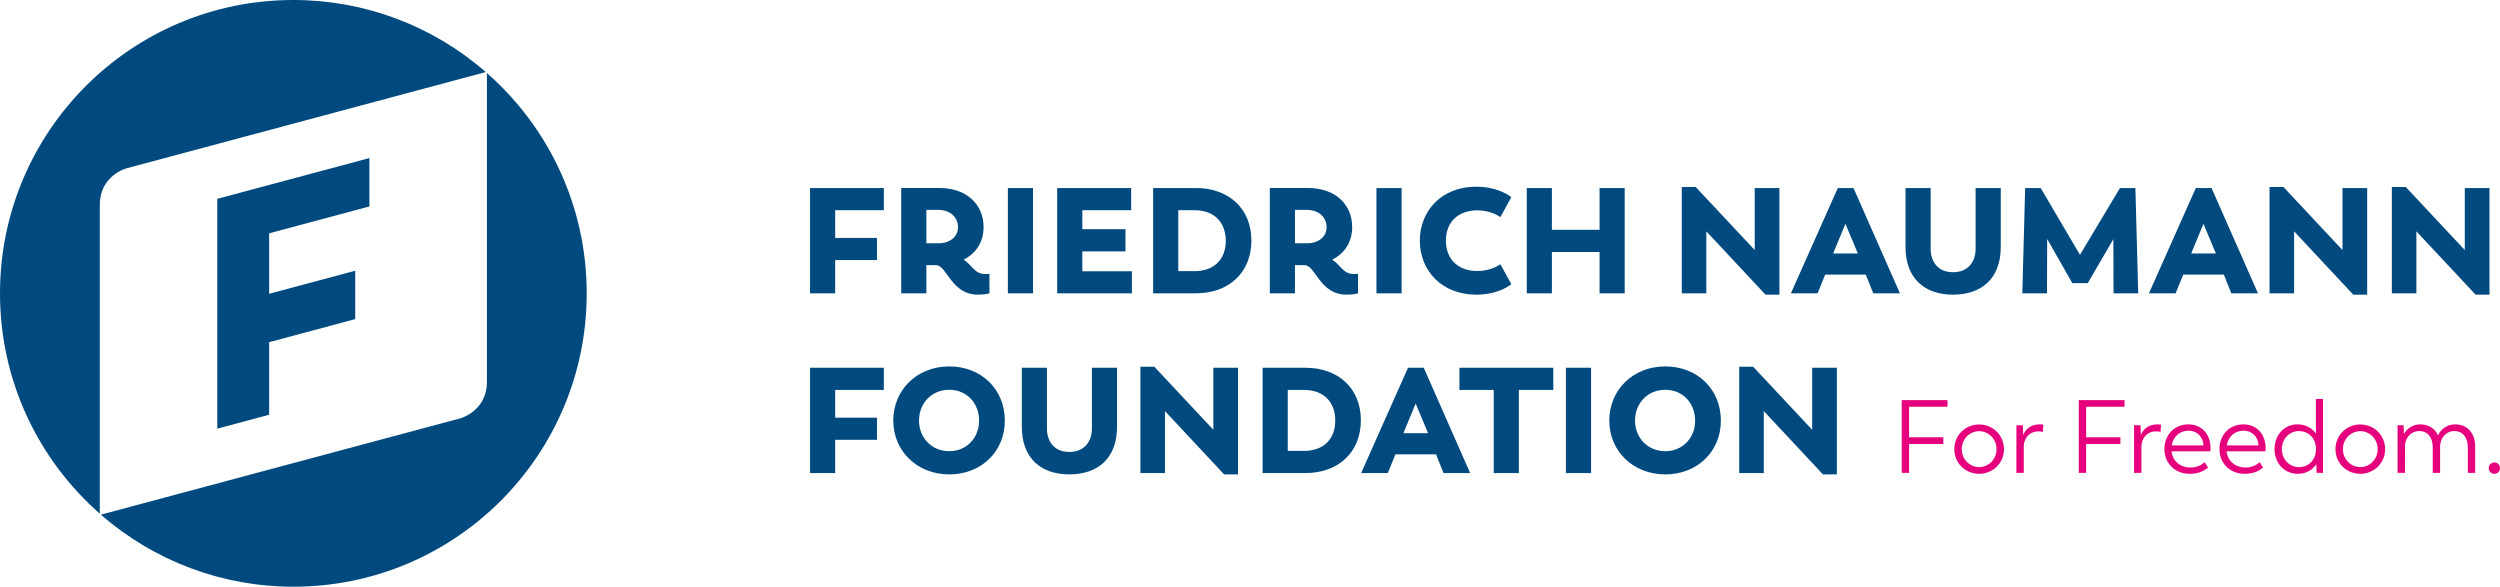
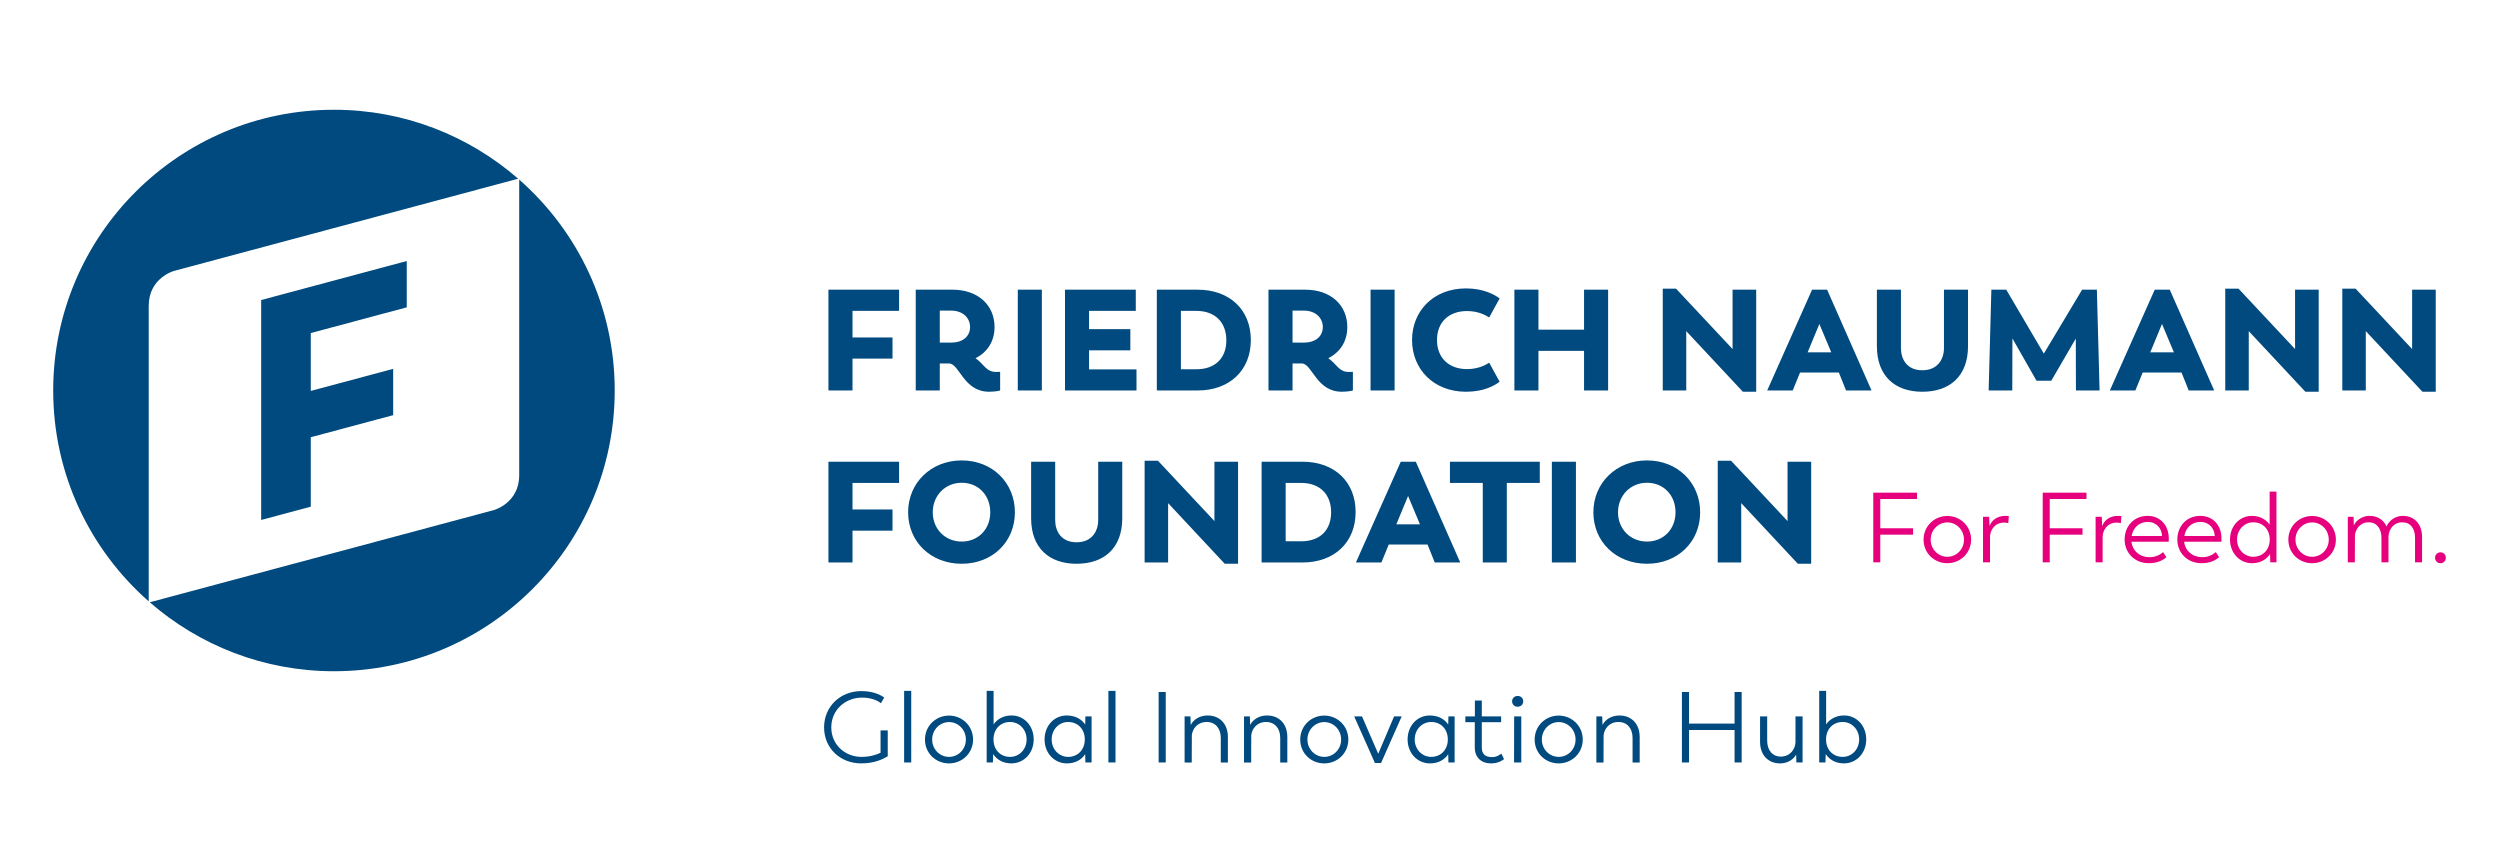
- <svg xmlns="http://www.w3.org/2000/svg" width="243" height="57.028" viewBox="0 0 243 57.028" class="">
-   <path d="M85.91 37.9v-2.153h-7.175V45.98h2.444v-3.232h4.062v-2.153h-4.062V37.9h4.731zm6.36 8.211c3.117 0 5.4-2.226 5.4-5.226 0-3.043-2.283-5.269-5.4-5.269-3.145 0-5.444 2.284-5.444 5.27 0 2.941 2.299 5.225 5.444 5.225zm0-2.255c-1.704 0-2.942-1.296-2.942-2.97 0-1.705 1.238-3 2.942-3 1.675 0 2.898 1.28 2.898 3 0 1.689-1.223 2.97-2.898 2.97zm11.663 2.255c2.796 0 4.643-1.586 4.643-4.628v-5.736h-2.443v5.925c0 1.136-.642 2.257-2.2 2.257-1.544 0-2.17-1.121-2.17-2.257v-5.925H99.32v5.736c0 3.042 1.847 4.628 4.614 4.628zm14.003-10.364v6.026l-5.736-6.128h-1.353V45.98h2.385v-6.026l5.751 6.157h1.353V35.747h-2.4zm8.954 0h-4.162V45.98h4.162c3.232 0 5.386-2.051 5.386-5.124 0-3.072-2.154-5.109-5.386-5.109zm-.146 8.08h-1.573V37.9h1.573c1.937 0 3.044 1.194 3.044 2.985 0 1.762-1.107 2.942-3.044 2.942zm13.566 2.153h2.59l-4.511-10.233h-1.53l-4.555 10.233h2.59l.743-1.82h3.945l.728 1.82zm-2.707-6.753l1.207 2.882h-2.402l1.195-2.882zm13.378-3.48h-9.126V37.9h3.335v8.08h2.443V37.9h3.348v-2.153zm1.226 10.233h2.445V35.747h-2.445V45.98zm9.66.131c3.117 0 5.401-2.226 5.401-5.226 0-3.043-2.284-5.269-5.4-5.269-3.146 0-5.445 2.284-5.445 5.27 0 2.941 2.299 5.225 5.445 5.225zm0-2.255c-1.703 0-2.941-1.296-2.941-2.97 0-1.705 1.238-3 2.942-3 1.675 0 2.898 1.28 2.898 3 0 1.689-1.223 2.97-2.898 2.97zm14.276-8.109v6.026l-5.737-6.128h-1.352V45.98h2.385v-6.026l5.751 6.157h1.353V35.747h-2.4zM85.91 20.43v-2.153h-7.175V28.51h2.444v-3.232h4.062v-2.153h-4.062V20.43h4.731zm9.855 6.204c-1.033 0-1.237-.818-2.096-1.4 1.222-.61 1.935-1.73 1.935-3.158 0-2.243-1.687-3.8-4.265-3.8H87.6V28.51h2.444v-2.737h.962c1.049.043 1.456 2.868 4.047 2.868.742 0 1.12-.131 1.12-.131v-1.891c-.13.015-.276.015-.407.015zm-5.722-2.985V20.4h1.152c1.18 0 1.922.728 1.922 1.675 0 .918-.758 1.573-1.908 1.573h-1.166zm7.922 4.86h2.444V18.278h-2.444V28.51zm7.238-2.138v-1.938h4.192V22.28h-4.192v-1.85h4.746v-2.153h-7.19V28.51h7.263v-2.14h-4.819zm11.044-8.094h-4.162V28.51h4.162c3.234 0 5.387-2.051 5.387-5.124 0-3.073-2.153-5.11-5.387-5.11zm-.145 8.08h-1.573V20.43h1.573c1.937 0 3.043 1.194 3.043 2.985 0 1.762-1.106 2.942-3.043 2.942zm15.489.277c-1.032 0-1.236-.818-2.095-1.4 1.222-.61 1.935-1.73 1.935-3.158 0-2.243-1.687-3.8-4.265-3.8h-3.74V28.51h2.444v-2.737h.962c1.048.043 1.456 2.868 4.046 2.868.743 0 1.122-.131 1.122-.131v-1.891c-.132.015-.277.015-.409.015zm-5.721-2.985V20.4h1.15c1.181 0 1.924.728 1.924 1.675 0 .918-.758 1.573-1.908 1.573h-1.166zm7.921 4.86h2.445V18.278h-2.445V28.51zm9.704.132c1.804 0 2.897-.626 3.406-1.019l-1.062-1.935c-.22.146-1.005.655-2.242.655-1.85 0-3.058-1.136-3.058-2.956 0-1.806 1.208-2.942 3.058-2.942 1.237 0 2.023.51 2.242.656l1.062-1.936c-.51-.393-1.66-1.018-3.406-1.018-3.335 0-5.487 2.313-5.487 5.24 0 2.942 2.152 5.255 5.487 5.255zm11.982-10.364v4.062h-4.633v-4.062h-2.443V28.51h2.443v-4.018h4.633v4.018h2.444V18.277h-2.444zm15.082 0v6.026l-5.738-6.128h-1.352V28.51h2.386v-6.026l5.751 6.157h1.353V18.277h-2.4zm11.523 10.233h2.591l-4.513-10.233h-1.527l-4.557 10.233h2.591l.742-1.82h3.945l.728 1.82zm-2.707-6.754l1.208 2.883h-2.402l1.194-2.883zm10.455 6.885c2.796 0 4.643-1.586 4.643-4.628v-5.736h-2.444v5.925c0 1.136-.64 2.257-2.2 2.257-1.542 0-2.17-1.121-2.17-2.257v-5.925h-2.443v5.736c0 3.042 1.848 4.628 4.614 4.628zm18.006-.131l-.277-10.233h-1.499l-3.888 6.492-3.815-6.492h-1.512l-.277 10.233h2.4l.016-5.284 2.447 4.294h1.5l2.49-4.28.014 5.27h2.4zm9.048 0h2.59l-4.511-10.233h-1.53l-4.555 10.233h2.59l.743-1.82h3.945l.728 1.82zm-2.709-6.754l1.209 2.883h-2.402l1.193-2.883zm13.514-3.48v6.027l-5.738-6.128h-1.353V28.51h2.387v-6.026l5.751 6.157h1.353V18.277h-2.4zm11.888 0v6.027l-5.737-6.128h-1.353V28.51h2.385v-6.026l5.753 6.157h1.353V18.277h-2.4zM57.028 28.514c0-8.537-3.756-16.192-9.7-21.417v30.017c0 2.857-2.587 3.55-2.587 3.55l-34.933 9.36a28.395 28.395 0 0018.706 7.004c15.748 0 28.514-12.766 28.514-28.514zm-30.868 11.8V33.26l8.367-2.242v-4.703l-8.367 2.242V22.68l9.747-2.612v-4.703l-14.785 3.962v22.338l5.038-1.35zm21.06-33.31A28.396 28.396 0 0028.515 0C12.766 0 0 12.766 0 28.514c0 8.537 3.756 16.192 9.7 21.418V19.914c0-2.856 2.587-3.55 2.587-3.55l34.934-9.36z" fill="#004a7f" class="" />
-   <path d="M189.294 39.537v-.643h-4.445v7.07h.713v-2.806h3.33v-.653h-3.33v-2.968h3.732zm3.08 6.518c1.317 0 2.412-1.025 2.412-2.394 0-1.378-1.095-2.403-2.413-2.403-1.327 0-2.414 1.025-2.414 2.403 0 1.369 1.087 2.394 2.414 2.394zm0-.653c-.916 0-1.692-.754-1.692-1.74 0-.997.776-1.752 1.691-1.752.916 0 1.69.755 1.69 1.751 0 .987-.774 1.741-1.69 1.741zm5.883-4.154c-.865 0-1.418.492-1.6 1.055l-.039-.965h-.623v4.626h.713V43.38c.01-.665.452-1.45 1.428-1.45.171 0 .302.02.423.061l.06-.713a1.95 1.95 0 00-.362-.03zm8.248-1.711v-.643h-4.445v7.07h.713v-2.806h3.33v-.653h-3.33v-2.968h3.732zm3.19 1.71c-.866 0-1.42.493-1.599 1.056l-.04-.965h-.624v4.626h.713V43.38c.01-.665.453-1.45 1.428-1.45.171 0 .302.02.423.061l.06-.713a1.95 1.95 0 00-.362-.03zm5.17 2.314c0-1.379-.884-2.313-2.152-2.313-1.388 0-2.332 1.045-2.332 2.403 0 1.389 1.024 2.404 2.453 2.404.895 0 1.428-.311 1.79-.602l-.332-.524c-.311.252-.714.513-1.388.513-.996 0-1.73-.644-1.83-1.57h3.782s.01-.13.01-.311zm-2.132-1.7c.785 0 1.4.553 1.45 1.429h-3.09c.141-.856.775-1.43 1.64-1.43zm7.484 1.7c0-1.379-.885-2.313-2.152-2.313-1.389 0-2.333 1.045-2.333 2.403 0 1.389 1.025 2.404 2.453 2.404.896 0 1.429-.311 1.79-.602l-.331-.524c-.312.252-.714.513-1.388.513-.996 0-1.73-.644-1.832-1.57h3.783s.01-.13.01-.311zm-2.132-1.7c.784 0 1.398.553 1.45 1.429h-3.09c.14-.856.775-1.43 1.64-1.43zm7.021-3.078v3.359c-.332-.482-.935-.894-1.8-.894-1.258 0-2.224 1.025-2.224 2.403 0 1.379.986 2.404 2.244 2.404.865 0 1.468-.402 1.82-.934l.03.843h.623v-7.18h-.693zm-1.66 6.62c-.905 0-1.65-.745-1.65-1.752 0-1.006.745-1.75 1.65-1.75.996 0 1.67.744 1.67 1.75 0 1.017-.674 1.751-1.67 1.751zm5.975.652c1.318 0 2.413-1.025 2.413-2.394 0-1.378-1.095-2.403-2.413-2.403-1.327 0-2.414 1.025-2.414 2.403 0 1.369 1.087 2.394 2.414 2.394zm0-.653c-.915 0-1.69-.754-1.69-1.74 0-.997.775-1.752 1.69-1.752.916 0 1.69.755 1.69 1.751 0 .987-.774 1.741-1.69 1.741zm9.215-4.154c-.815 0-1.42.512-1.66 1.075-.292-.663-.894-1.075-1.719-1.075-.743 0-1.335.432-1.598.954l-.03-.864h-.585v4.626h.717l.01-2.745c.06-.635.532-1.319 1.375-1.319.825-.01 1.317.624 1.317 1.58v2.484h.713V43.43c0-.824.544-1.529 1.39-1.529.824 0 1.307.624 1.307 1.58v2.484h.713V43.39c0-1.287-.763-2.141-1.95-2.141zm3.822 4.807a.536.536 0 00.542-.553.542.542 0 00-.542-.552.545.545 0 00-.553.552c0 .312.231.553.553.553z" fill="#e6007e" />
+ <svg xmlns="http://www.w3.org/2000/svg" id="Ebene_1" version="1.1" viewBox="0 0 1920 664.75">
+   <defs>
+     <style>
+       .st0 {
+         fill: #e6007e;
+       }
+ 
+       .st1 {
+         fill: #004a7f;
+       }
+     </style>
+   </defs>
+   <path class="st1" d="M690.5,370.88v-16.28h-54.26v77.38h18.48v-24.44h30.72v-16.28h-30.72v-20.38h35.78ZM738.6,432.97c23.57,0,40.84-16.83,40.84-39.52s-17.27-39.85-40.84-39.85-41.17,17.27-41.17,39.85,17.38,39.52,41.17,39.52h0ZM738.6,415.92c-12.88,0-22.25-9.8-22.25-22.47s9.36-22.69,22.25-22.69,21.92,9.69,21.92,22.69-9.25,22.47-21.92,22.47h0ZM826.79,432.97c21.14,0,35.1-11.99,35.1-35v-43.37h-18.47v44.81c0,8.59-4.85,17.06-16.63,17.06s-16.41-8.48-16.41-17.06v-44.81h-18.48v43.37c0,23.01,13.97,35,34.89,35h0ZM932.68,354.6v45.57l-43.38-46.34h-10.23v78.15h18.04v-45.57l43.49,46.56h10.23v-78.37h-18.15ZM1000.39,354.6h-31.47v77.38h31.47c24.45,0,40.73-15.51,40.73-38.75s-16.29-38.63-40.73-38.63h0ZM999.28,415.7h-11.89v-44.82h11.89c14.65,0,23.02,9.03,23.02,22.58s-8.37,22.25-23.02,22.25h0ZM1101.87,431.98h19.59l-34.12-77.38h-11.56l-34.45,77.38h19.59l5.62-13.76h29.83l5.51,13.76h0ZM1081.4,380.91l9.13,21.8h-18.16l9.03-21.8h0ZM1182.56,354.6h-69.01v16.28h25.22v61.1h18.47v-61.1h25.32v-16.28h0ZM1191.83,431.98h18.48v-77.38h-18.48v77.38h0ZM1264.88,432.97c23.56,0,40.84-16.83,40.84-39.52s-17.28-39.85-40.84-39.85-41.17,17.27-41.17,39.85,17.38,39.52,41.17,39.52h0ZM1264.88,415.92c-12.88,0-22.25-9.8-22.25-22.47s9.37-22.69,22.25-22.69,21.92,9.69,21.92,22.69-9.25,22.47-21.92,22.47h0ZM1372.83,354.6v45.57l-43.39-46.34h-10.22v78.15h18.04v-45.57l43.49,46.56h10.23v-78.37h-18.15Z" />
+   <path class="st1" d="M690.5,238.77v-16.28h-54.26v77.38h18.48v-24.44h30.72v-16.28h-30.72v-20.38h35.78ZM765.03,285.68c-7.82,0-9.36-6.18-15.85-10.58,9.24-4.62,14.63-13.09,14.63-23.89,0-16.96-12.76-28.73-32.25-28.73h-28.28v77.38h18.48v-20.7h7.27c7.93.33,11.01,21.69,30.61,21.69,5.61,0,8.47-.99,8.47-.99v-14.3c-.99.11-2.09.11-3.08.11h0ZM721.76,263.11v-24.56h8.71c8.92,0,14.54,5.51,14.54,12.67s-5.73,11.9-14.43,11.9h-8.81ZM781.66,299.87h18.48v-77.38h-18.48v77.38h0ZM836.4,283.7v-14.66h31.7v-16.28h-31.7v-13.99h35.88v-16.28h-54.37v77.38h54.92v-16.17h-36.44ZM919.91,222.49h-31.47v77.38h31.47c24.46,0,40.73-15.51,40.73-38.74s-16.28-38.64-40.73-38.64h0ZM918.82,283.59h-11.89v-44.82h11.89c14.64,0,23.01,9.03,23.01,22.57s-8.37,22.25-23.01,22.25h0ZM1035.94,285.68c-7.81,0-9.35-6.18-15.84-10.58,9.24-4.62,14.63-13.09,14.63-23.89,0-16.96-12.76-28.73-32.25-28.73h-28.29v77.38h18.48v-20.7h7.27c7.93.33,11.01,21.69,30.6,21.69,5.62,0,8.48-.99,8.48-.99v-14.3c-1,.11-2.09.11-3.09.11h0ZM992.67,263.11v-24.56h8.7c8.93,0,14.55,5.51,14.55,12.67s-5.73,11.9-14.43,11.9h-8.81ZM1052.58,299.87h18.48v-77.38h-18.48v77.38h0ZM1125.95,300.86c13.64,0,21.91-4.73,25.76-7.7l-8.03-14.64c-1.65,1.1-7.6,4.96-16.95,4.96-13.99,0-23.12-8.59-23.12-22.35s9.14-22.25,23.12-22.25c9.36,0,15.3,3.85,16.95,4.96l8.03-14.64c-3.85-2.97-12.55-7.7-25.76-7.7-25.22,0-41.49,17.49-41.49,39.63s16.28,39.73,41.49,39.73h0ZM1216.55,222.49v30.72h-35.03v-30.72h-18.47v77.38h18.47v-30.38h35.03v30.38h18.48v-77.38h-18.48ZM1330.61,222.49v45.57l-43.39-46.34h-10.23v78.15h18.05v-45.57l43.49,46.56h10.23v-78.37h-18.15ZM1417.74,299.87h19.6l-34.12-77.38h-11.55l-34.46,77.38h19.6l5.61-13.76h29.83l5.51,13.76h0ZM1397.27,248.8l9.14,21.8h-18.16l9.02-21.8h0ZM1476.33,300.86c21.15,0,35.11-11.99,35.11-34.99v-43.38h-18.48v44.81c0,8.59-4.84,17.06-16.63,17.06s-16.41-8.48-16.41-17.06v-44.81h-18.47v43.38c0,23.01,13.97,34.99,34.89,34.99h0ZM1612.48,299.87l-2.09-77.38h-11.33l-29.4,49.09-28.85-49.09h-11.44l-2.09,77.38h18.15l.11-39.95,18.5,32.47h11.34l18.83-32.36.11,39.85h18.15ZM1680.91,299.87h19.59l-34.12-77.38h-11.56l-34.45,77.38h19.59l5.62-13.76h29.83l5.51,13.76h0ZM1660.42,248.8l9.14,21.8h-18.16l9.02-21.8h0ZM1762.61,222.49v45.57l-43.39-46.34h-10.23v78.15h18.05v-45.57l43.49,46.56h10.23v-78.37h-18.15ZM1852.51,222.49v45.57l-43.39-46.34h-10.23v78.15h18.04v-45.57l43.5,46.56h10.23v-78.37h-18.15Z" />
+   <path class="st1" d="M472.11,299.9c0-64.55-28.41-122.44-73.36-161.96v226.99c0,21.61-19.56,26.84-19.56,26.84l-264.16,70.78c37.87,32.96,87.31,52.96,141.45,52.96,119.08,0,215.62-96.53,215.62-215.62h0ZM238.68,389.13v-53.34l63.27-16.95v-35.56l-63.27,16.95v-44.45l73.7-19.75v-35.56l-111.8,29.96v168.91l38.1-10.21h0ZM397.94,137.25c-37.87-32.96-87.31-52.96-141.46-52.96-119.08,0-215.62,96.54-215.62,215.62,0,64.55,28.41,122.44,73.36,161.95v-226.99c0-21.6,19.56-26.84,19.56-26.84l264.16-70.78h0Z" />
+   <path class="st0" d="M1472.28,383.25v-4.86h-33.61v53.46h5.39v-21.22h25.18v-4.94h-25.18v-22.45h28.22ZM1495.56,432.54c9.96,0,18.25-7.75,18.25-18.1s-8.28-18.17-18.25-18.17-18.26,7.75-18.26,18.17,8.22,18.1,18.26,18.1h0ZM1495.56,427.61c-6.92,0-12.79-5.71-12.79-13.16s5.87-13.24,12.79-13.24,12.78,5.71,12.78,13.24-5.86,13.16-12.78,13.16h0ZM1540.05,396.19c-6.54,0-10.73,3.72-12.09,7.98l-.29-7.29h-4.72v34.98h5.39v-19.54c.08-5.03,3.42-10.96,10.8-10.96,1.29,0,2.28.15,3.19.46l.46-5.39c-.76-.15-1.75-.23-2.74-.23h0ZM1602.42,383.25v-4.86h-33.61v53.46h5.39v-21.22h25.18v-4.94h-25.18v-22.45h28.22ZM1626.54,396.19c-6.54,0-10.73,3.72-12.09,7.98l-.3-7.29h-4.72v34.98h5.39v-19.54c.08-5.03,3.42-10.96,10.8-10.96,1.29,0,2.28.15,3.19.46l.46-5.39c-.76-.15-1.75-.23-2.74-.23h0ZM1665.64,413.68c0-10.42-6.69-17.49-16.28-17.49-10.5,0-17.64,7.9-17.64,18.17s7.75,18.18,18.55,18.18c6.77,0,10.8-2.35,13.54-4.55l-2.51-3.96c-2.36,1.9-5.4,3.88-10.5,3.88-7.53,0-13.08-4.87-13.84-11.88h28.6s.08-.98.08-2.35h0ZM1649.52,400.82c5.93,0,10.58,4.19,10.96,10.81h-23.36c1.07-6.47,5.86-10.81,12.4-10.81h0ZM1706.11,413.68c0-10.42-6.69-17.49-16.28-17.49-10.5,0-17.64,7.9-17.64,18.17s7.75,18.18,18.55,18.18c6.77,0,10.8-2.35,13.54-4.55l-2.51-3.96c-2.36,1.9-5.4,3.88-10.5,3.88-7.53,0-13.08-4.87-13.85-11.88h28.61s.08-.98.08-2.35h0ZM1689.99,400.82c5.93,0,10.57,4.19,10.96,10.81h-23.36c1.06-6.47,5.86-10.81,12.4-10.81h0ZM1743.08,377.56v25.4c-2.51-3.65-7.07-6.76-13.62-6.76-9.51,0-16.81,7.75-16.81,18.18s7.45,18.17,16.96,18.17c6.54,0,11.11-3.04,13.77-7.06l.23,6.38h4.71v-54.3h-5.24ZM1730.53,427.61c-6.85,0-12.48-5.63-12.48-13.24s5.64-13.24,12.48-13.24c7.53,0,12.63,5.63,12.63,13.24s-5.1,13.24-12.63,13.24h0ZM1775.71,432.54c9.96,0,18.25-7.75,18.25-18.1s-8.28-18.17-18.25-18.17-18.26,7.75-18.26,18.17,8.22,18.1,18.26,18.1h0ZM1775.71,427.61c-6.92,0-12.79-5.71-12.79-13.16s5.87-13.24,12.79-13.24,12.78,5.71,12.78,13.24-5.86,13.16-12.78,13.16h0ZM1845.39,396.19c-6.16,0-10.73,3.87-12.55,8.13-2.21-5.02-6.76-8.13-13-8.13-5.62,0-10.1,3.27-12.09,7.22l-.23-6.53h-4.42v34.98h5.42l.08-20.76c.46-4.8,4.02-9.97,10.4-9.97,6.24-.08,9.96,4.71,9.96,11.94v18.79h5.39v-19.17c0-6.24,4.12-11.56,10.51-11.56s9.89,4.71,9.89,11.94v18.79h5.39v-19.47c0-9.74-5.77-16.19-14.75-16.19h0ZM1874.29,432.54c2.36,0,4.1-1.82,4.1-4.18s-1.74-4.18-4.1-4.18-4.18,1.9-4.18,4.18,1.75,4.18,4.18,4.18h0Z" />
+   <path class="st1" d="M676.26,560.95v17.18c-3.16,1.54-8.17,3.16-14.64,3.16-12.56,0-23.19-9.32-23.19-22.65s10.63-22.88,23.65-22.88c8.09,0,12.94,3,14.48,4.31l2.54-4.39c-2-1.38-7.62-4.92-17.56-4.92-16.26,0-28.65,11.93-28.65,27.88s12.39,27.64,28.49,27.64c10.63,0,16.94-3.46,20.4-5.46v-19.87h-5.54ZM694.37,585.59h5.46v-54.98h-5.46v54.98h0ZM728.85,586.29c10.09,0,18.47-7.85,18.47-18.32s-8.39-18.4-18.47-18.4-18.48,7.85-18.48,18.4,8.31,18.32,18.48,18.32h0ZM728.85,581.29c-7.01,0-12.95-5.78-12.95-13.33s5.93-13.41,12.95-13.41,12.94,5.78,12.94,13.41-5.93,13.33-12.94,13.33h0ZM776.87,549.48c-6.63,0-11.25,3.15-13.79,6.84v-25.71h-5.31v54.98h4.76l.23-6.46c2.7,4.08,7.32,7.15,13.95,7.15,9.63,0,17.17-7.85,17.17-18.4s-7.39-18.4-17.02-18.4h0ZM775.79,581.29c-7.64,0-12.79-5.62-12.79-13.41s5.15-13.4,12.79-13.4c6.93,0,12.64,5.7,12.64,13.4s-5.7,13.41-12.64,13.41h0ZM833.58,550.18l-.16,6.31c-2.46-3.85-7.24-7-14.18-7-9.63,0-17.01,7.85-17.01,18.4s7.54,18.4,17.17,18.4c6.62,0,11.32-3,14.02-7.08l.16,6.38h4.76v-35.42h-4.76ZM820.33,581.29c-6.93,0-12.64-5.7-12.64-13.41s5.7-13.4,12.64-13.4c7.63,0,12.79,5.7,12.79,13.4s-5.16,13.41-12.79,13.41h0ZM851.25,585.59h5.46v-54.98h-5.46v54.98h0ZM889.83,585.59h5.46v-54.13h-5.46v54.13h0ZM927.56,549.48c-6.47,0-11.08,3.3-13.08,7.31l-.23-6.61h-4.48v35.42h5.48l.08-21.02c.54-4.86,4.31-10.09,11.31-10.09,6.54-.08,10.92,4.7,10.92,12.17v18.95h5.46v-19.64c0-9.94-6.23-16.47-15.46-16.47h0ZM973.2,549.48c-6.47,0-11.08,3.3-13.08,7.31l-.23-6.61h-4.48v35.42h5.48l.08-21.02c.54-4.86,4.31-10.09,11.31-10.09,6.54-.08,10.93,4.7,10.93,12.17v18.95h5.46v-19.64c0-9.94-6.23-16.47-15.46-16.47h0ZM1017.04,586.29c10.1,0,18.48-7.85,18.48-18.32s-8.39-18.4-18.48-18.4-18.47,7.85-18.47,18.4,8.31,18.32,18.47,18.32h0ZM1017.04,581.29c-7.01,0-12.94-5.78-12.94-13.33s5.93-13.41,12.94-13.41,12.95,5.78,12.95,13.41-5.93,13.33-12.95,13.33h0ZM1070.65,550.18l-12.17,28.73-12.47-28.73h-6l15.94,35.8h4.7l15.86-35.8h-5.85ZM1112.39,550.18l-.16,6.31c-2.46-3.85-7.24-7-14.18-7-9.62,0-17.01,7.85-17.01,18.4s7.54,18.4,17.17,18.4c6.63,0,11.32-3,14.02-7.08l.16,6.38h4.76v-35.42h-4.76ZM1099.14,581.29c-6.93,0-12.64-5.7-12.64-13.41s5.7-13.4,12.64-13.4c7.63,0,12.79,5.7,12.79,13.4s-5.16,13.41-12.79,13.41h0ZM1145.01,586.29c5.85,0,9-2.46,10.09-3.3l-2.08-4.23c-.85.54-3.08,2.7-7.08,2.7-5.16,0-7.93-2.23-7.93-7.4v-19.42h14.86v-4.46h-14.86v-12.17h-5.31v12.17h-7.32v4.46h7.25v19.42c0,7.86,5.22,12.24,12.39,12.24h0ZM1165.52,542.77c2.46,0,4.31-1.69,4.31-4.15s-1.84-4.15-4.31-4.15c-2.39.08-4.23,1.69-4.23,4.15s1.84,4.15,4.23,4.15h0ZM1162.8,585.59h5.55v-35.42h-5.48l-.08,35.42h0ZM1197.08,586.29c10.1,0,18.48-7.85,18.48-18.32s-8.39-18.4-18.48-18.4-18.47,7.85-18.47,18.4,8.31,18.32,18.47,18.32h0ZM1197.08,581.29c-7.01,0-12.94-5.78-12.94-13.33s5.93-13.41,12.94-13.41,12.95,5.78,12.95,13.41-5.93,13.33-12.95,13.33h0ZM1243.81,549.48c-6.47,0-11.09,3.3-13.08,7.31l-.24-6.61h-4.48v35.42h5.49l.08-21.02c.54-4.86,4.31-10.09,11.31-10.09,6.54-.08,10.92,4.7,10.92,12.17v18.95h5.47v-19.64c0-9.94-6.23-16.47-15.46-16.47h0ZM1332.14,531.46v24.26h-34.97v-24.26h-5.46v54.13h5.46v-24.95h34.97v24.95h5.46v-54.13h-5.46ZM1378.93,550.18v19.72c-.08,5.08-3.77,11.09-11.25,11.17-6.4,0-10.48-4.85-10.48-12.25v-18.64h-5.47v19.64c0,9.94,6.15,16.47,15.33,16.47,5.93,0,10.33-3.07,12.4-6.77l.16,6.07h4.76v-35.42h-5.46ZM1416.27,549.48c-6.63,0-11.25,3.15-13.8,6.84v-25.71h-5.31v54.98h4.77l.23-6.46c2.69,4.08,7.32,7.15,13.94,7.15,9.63,0,17.17-7.85,17.17-18.4s-7.38-18.4-17.01-18.4h0ZM1415.19,581.29c-7.63,0-12.79-5.62-12.79-13.41s5.16-13.4,12.79-13.4c6.94,0,12.64,5.7,12.64,13.4s-5.7,13.41-12.64,13.41h0Z" />
</svg>
